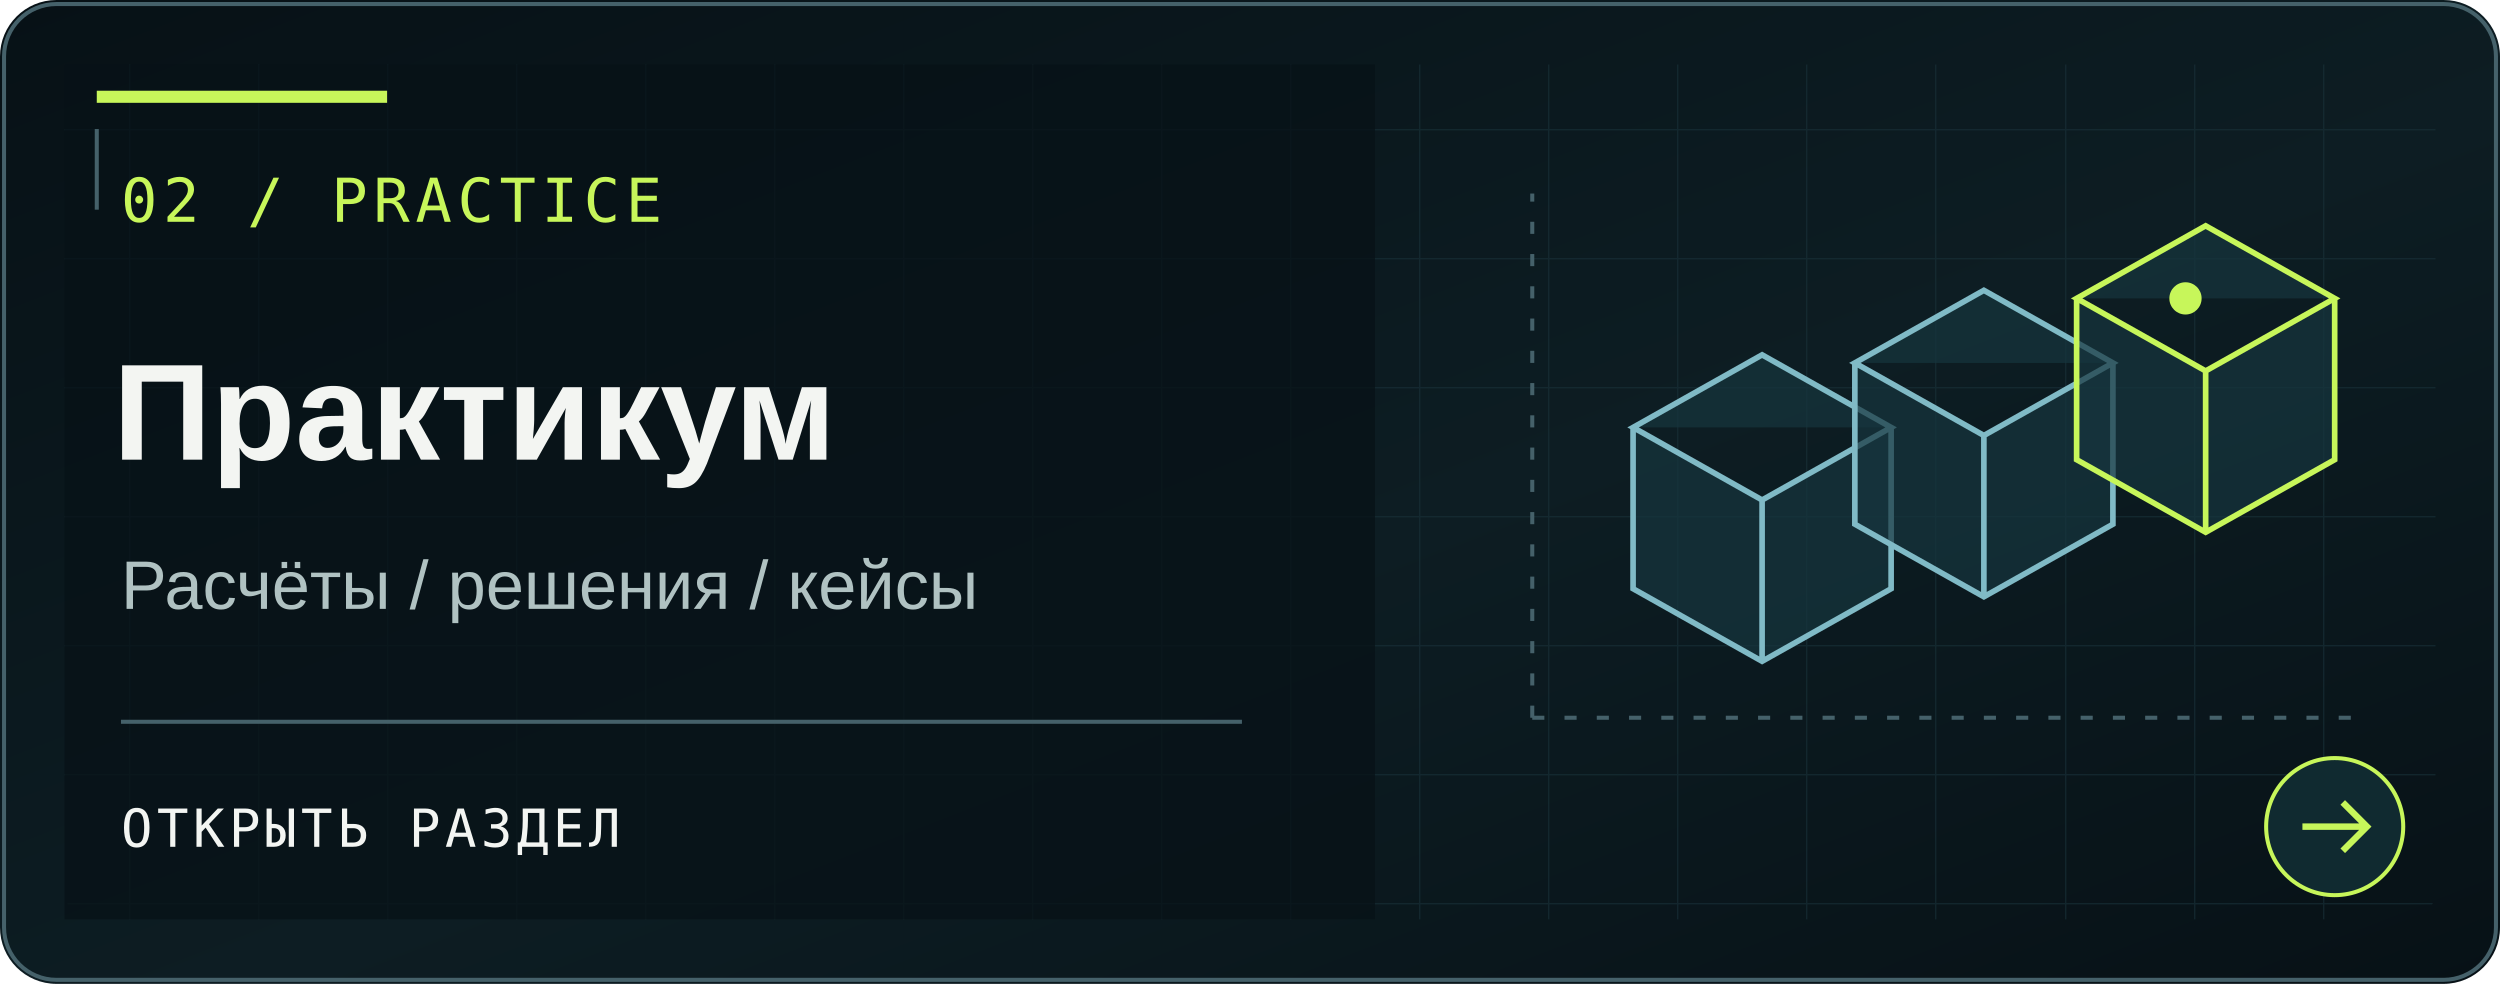
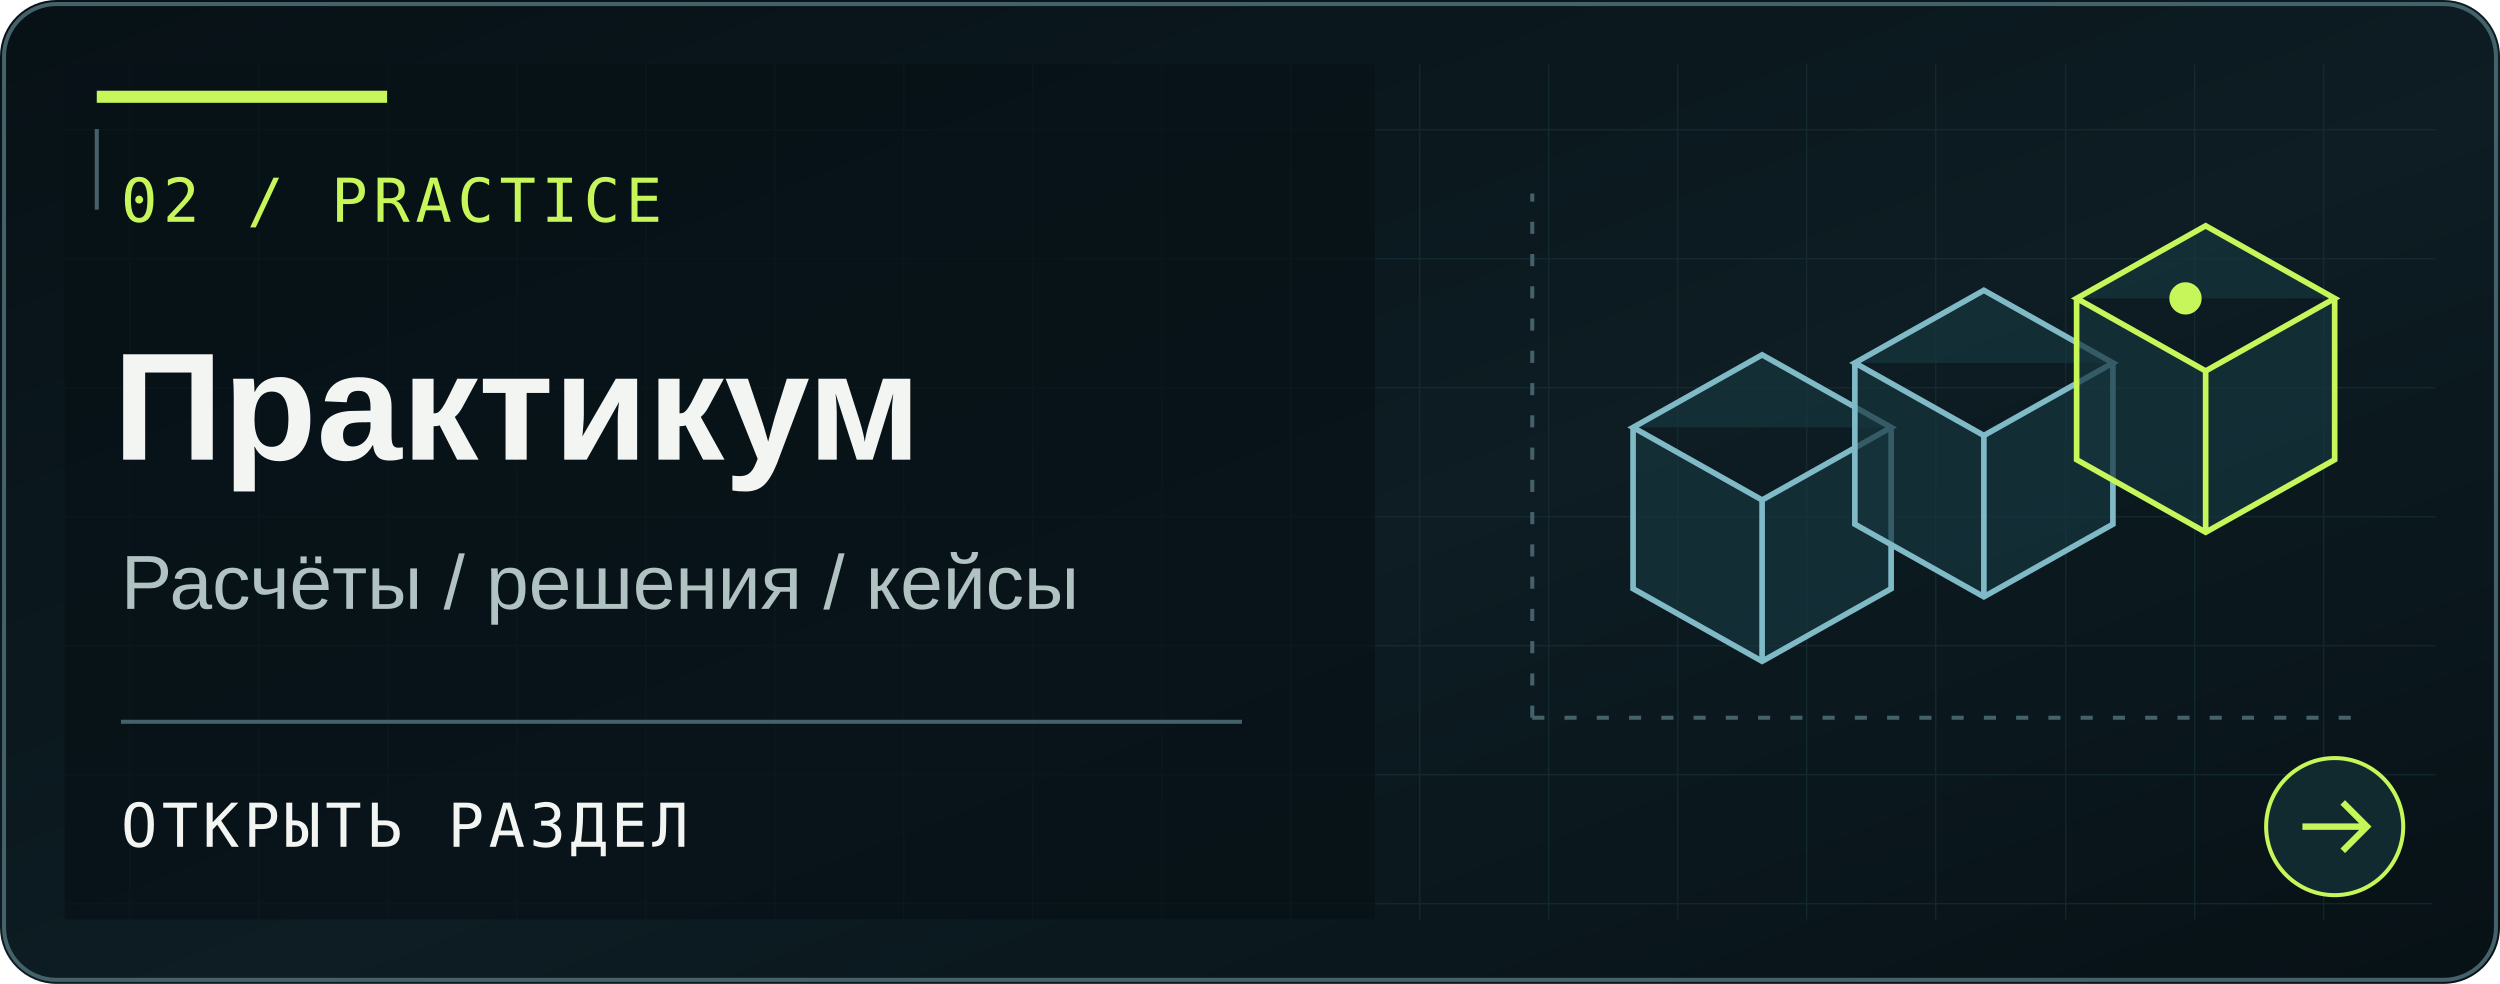
<svg xmlns="http://www.w3.org/2000/svg" width="620" height="244" viewBox="0 0 620 244" role="img" aria-labelledby="title desc">
  <defs>
    <linearGradient id="base" x1="0" y1="0" x2="1" y2="1">
      <stop stop-color="#071116" />
      <stop offset=".55" stop-color="#0d1d23" />
      <stop offset="1" stop-color="#071116" />
    </linearGradient>
    <pattern id="grid" width="32" height="32" patternUnits="userSpaceOnUse">
      <path d="M32 0H0V32" fill="none" stroke="#183039" opacity=".62" stroke-width=".7" />
    </pattern>
  </defs>
  <rect width="620" height="244" rx="14" fill="url(#base)" />
  <rect x="1" y="1" width="618" height="242" rx="13" fill="none" stroke="#45616a" />
  <g font-family="Arial, DejaVu Sans, sans-serif">
    <rect x="16" y="16" width="588" height="212" rx="7" fill="url(#grid)" />
    <path d="M405 106l32 -18 32 18 -32 18Z M405 106v40l32 18 32 -18v-40 M437 124v40" fill="#16363e" fill-opacity=".7" stroke="#80bac6" stroke-width="1.4" />
    <path d="M460 90l32 -18 32 18 -32 18Z M460 90v40l32 18 32 -18v-40 M492 108v40" fill="#16363e" fill-opacity=".7" stroke="#80bac6" stroke-width="1.4" />
    <path d="M515 74l32 -18 32 18 -32 18Z M515 74v40l32 18 32 -18v-40 M547 92v40" fill="#16363e" fill-opacity=".7" stroke="#c7f65a" stroke-width="1.4" />
    <path d="M380 178H588M380 178V48" stroke="#45616a" stroke-dasharray="3 5" fill="none" />
    <circle cx="542" cy="74" r="4" fill="#c7f65a" />
    <rect x="16" y="16" width="325" height="212" fill="#071116" opacity=".76" />
    <path d="M24 24H96" stroke="#c7f65a" stroke-width="3" />
    <path d="M24 32V52" stroke="#45616a" />
    <text x="30" y="55" font-size="15" fill="#c7f65a" font-family="monospace" letter-spacing="1.4">02 / PRACTICE</text>
-     <text x="28" y="114" font-size="34" fill="#f3f5f2" font-weight="800">Практикум</text>
-     <text x="30" y="151" font-size="17" fill="#b0c2c2">Расчёты / решения / кейсы</text>
+     <text x="28" y="114" font-size="38" fill="#f3f5f2" font-weight="800">Практикум</text>
+     <text x="30" y="151" font-size="19" fill="#b0c2c2">Расчёты / решения / кейсы</text>
    <path d="M30 179H308" stroke="#45616a" />
-     <text x="30" y="210" font-size="13" fill="#f3f5f2" font-family="monospace" letter-spacing="1.1">ОТКРЫТЬ РАЗДЕЛ</text>
+     <text x="30" y="210" font-size="15" fill="#f3f5f2" font-family="monospace" letter-spacing="1.1">ОТКРЫТЬ РАЗДЕЛ</text>
    <circle cx="579" cy="205" r="17" fill="#102a30" stroke="#c7f65a" />
    <path d="M571 205H587M581 199L587 205 581 211" stroke="#c7f65a" stroke-width="1.6" fill="none" />
  </g>
</svg>
